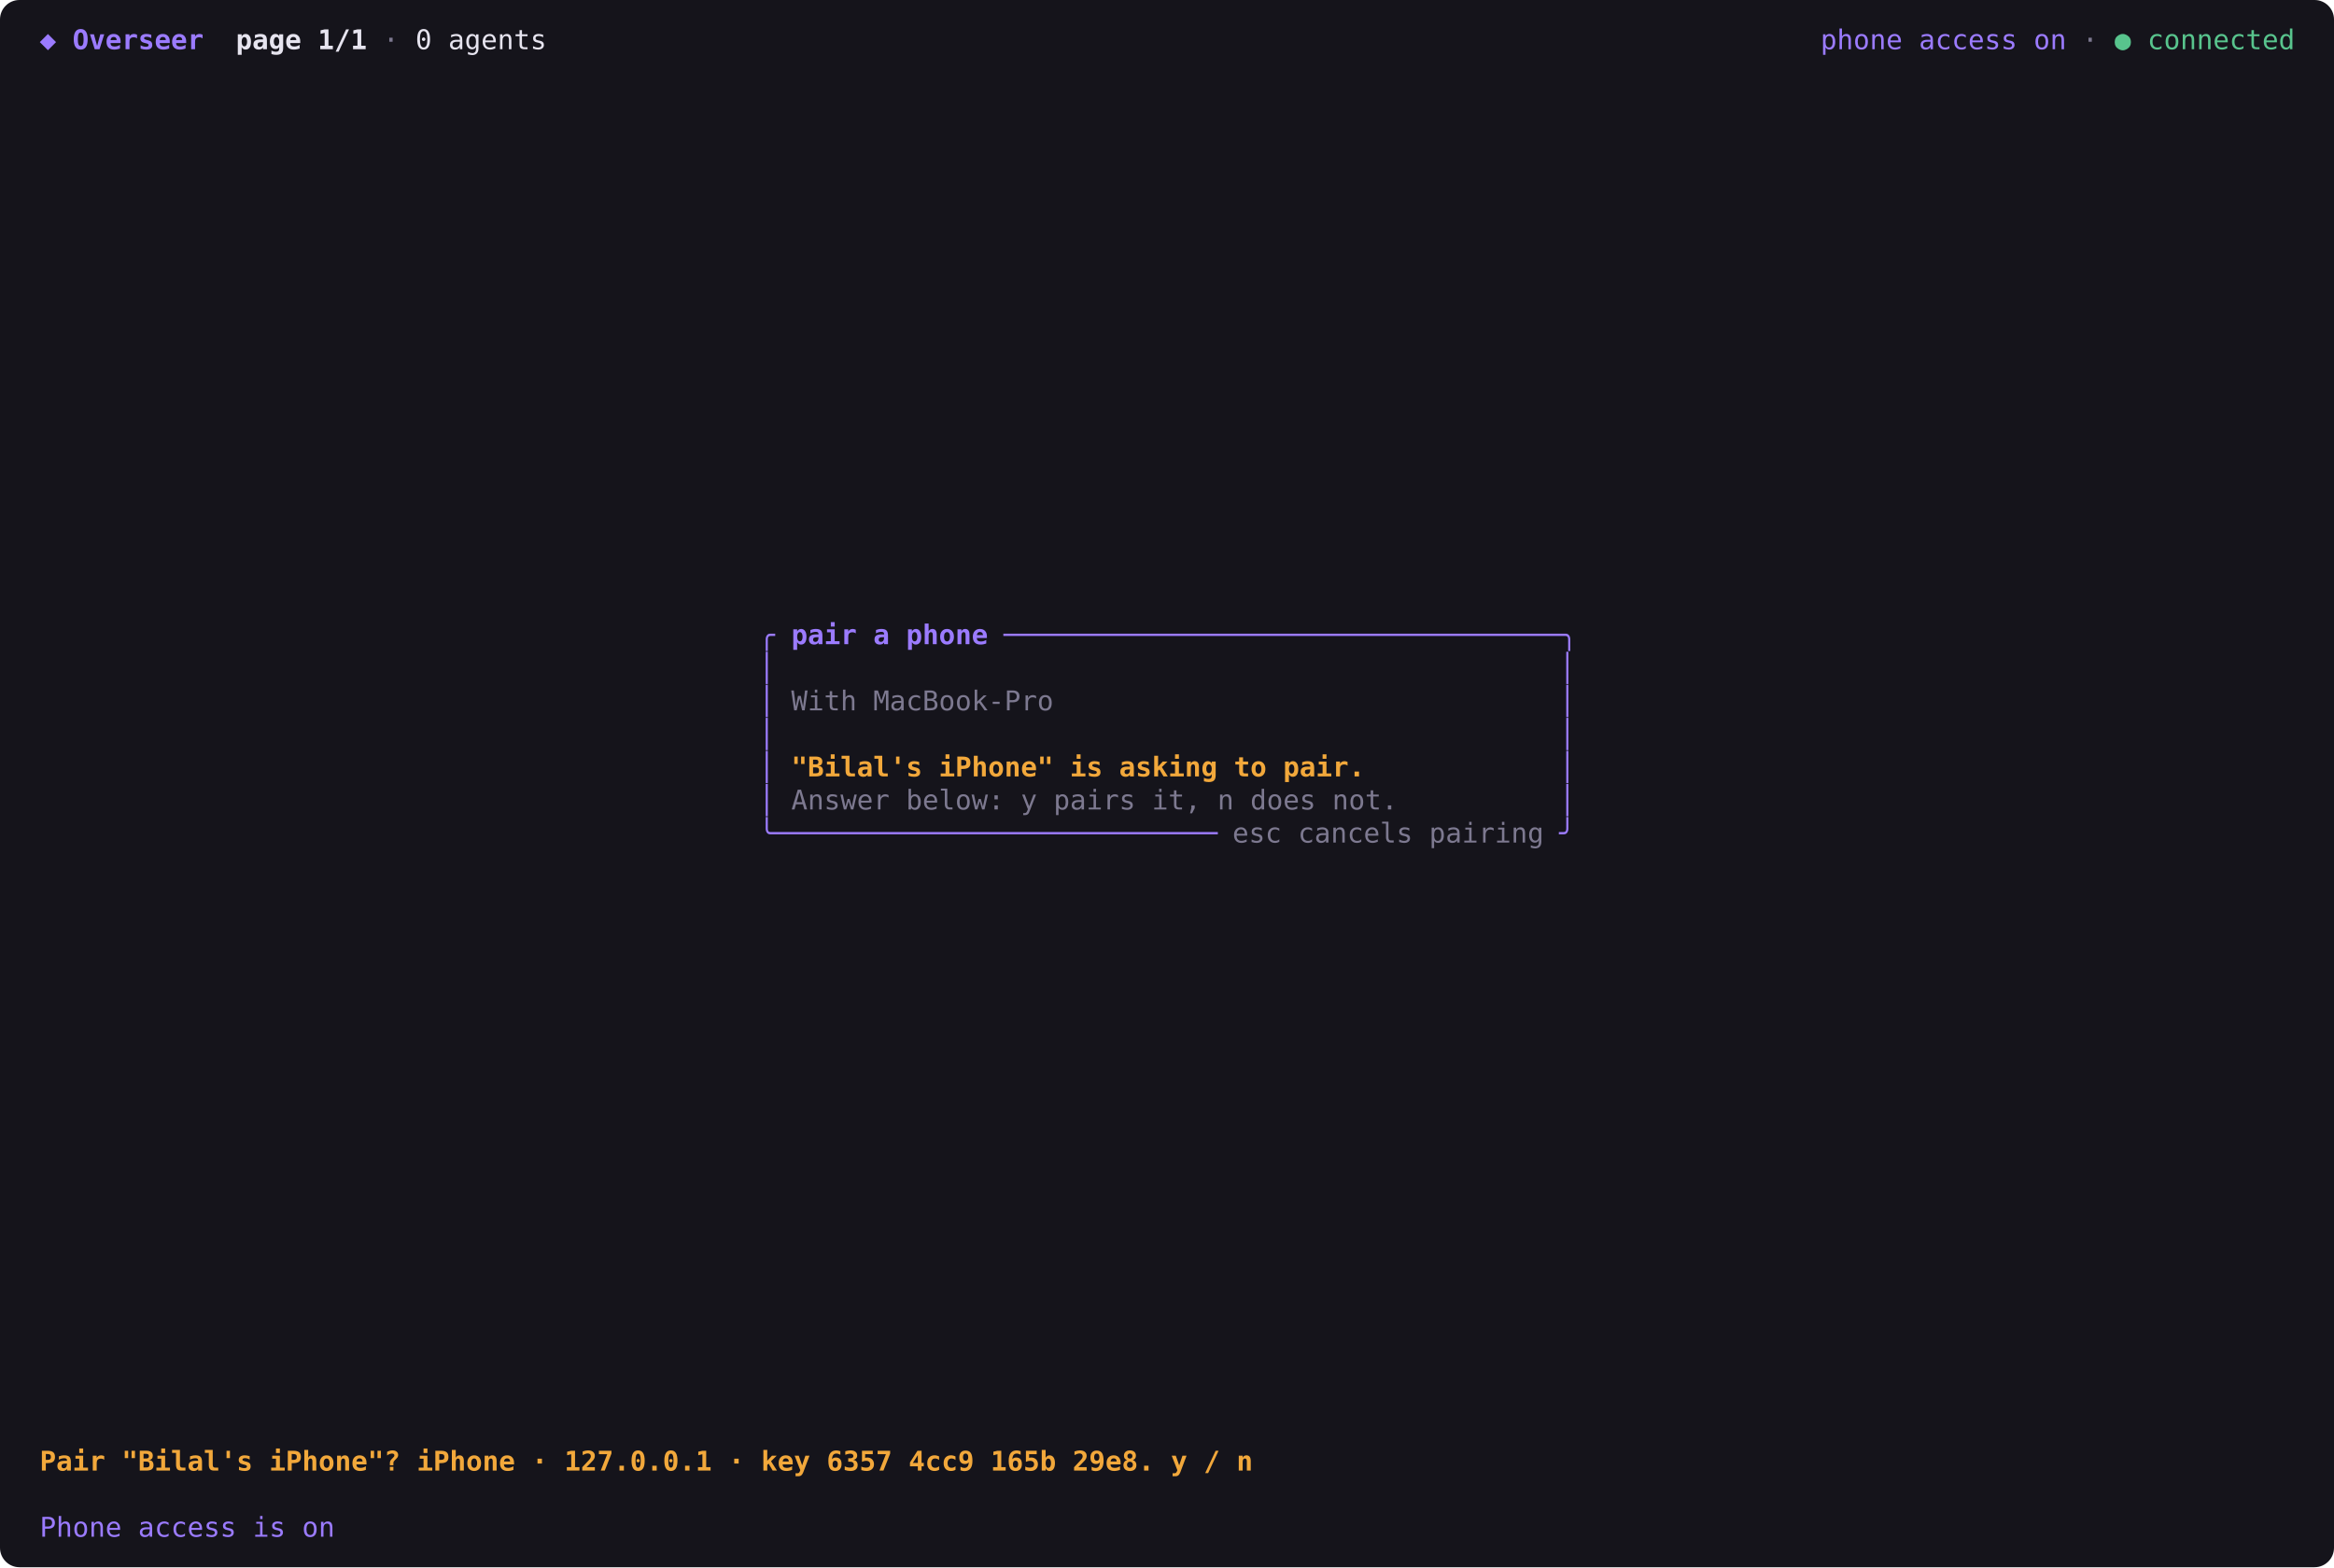
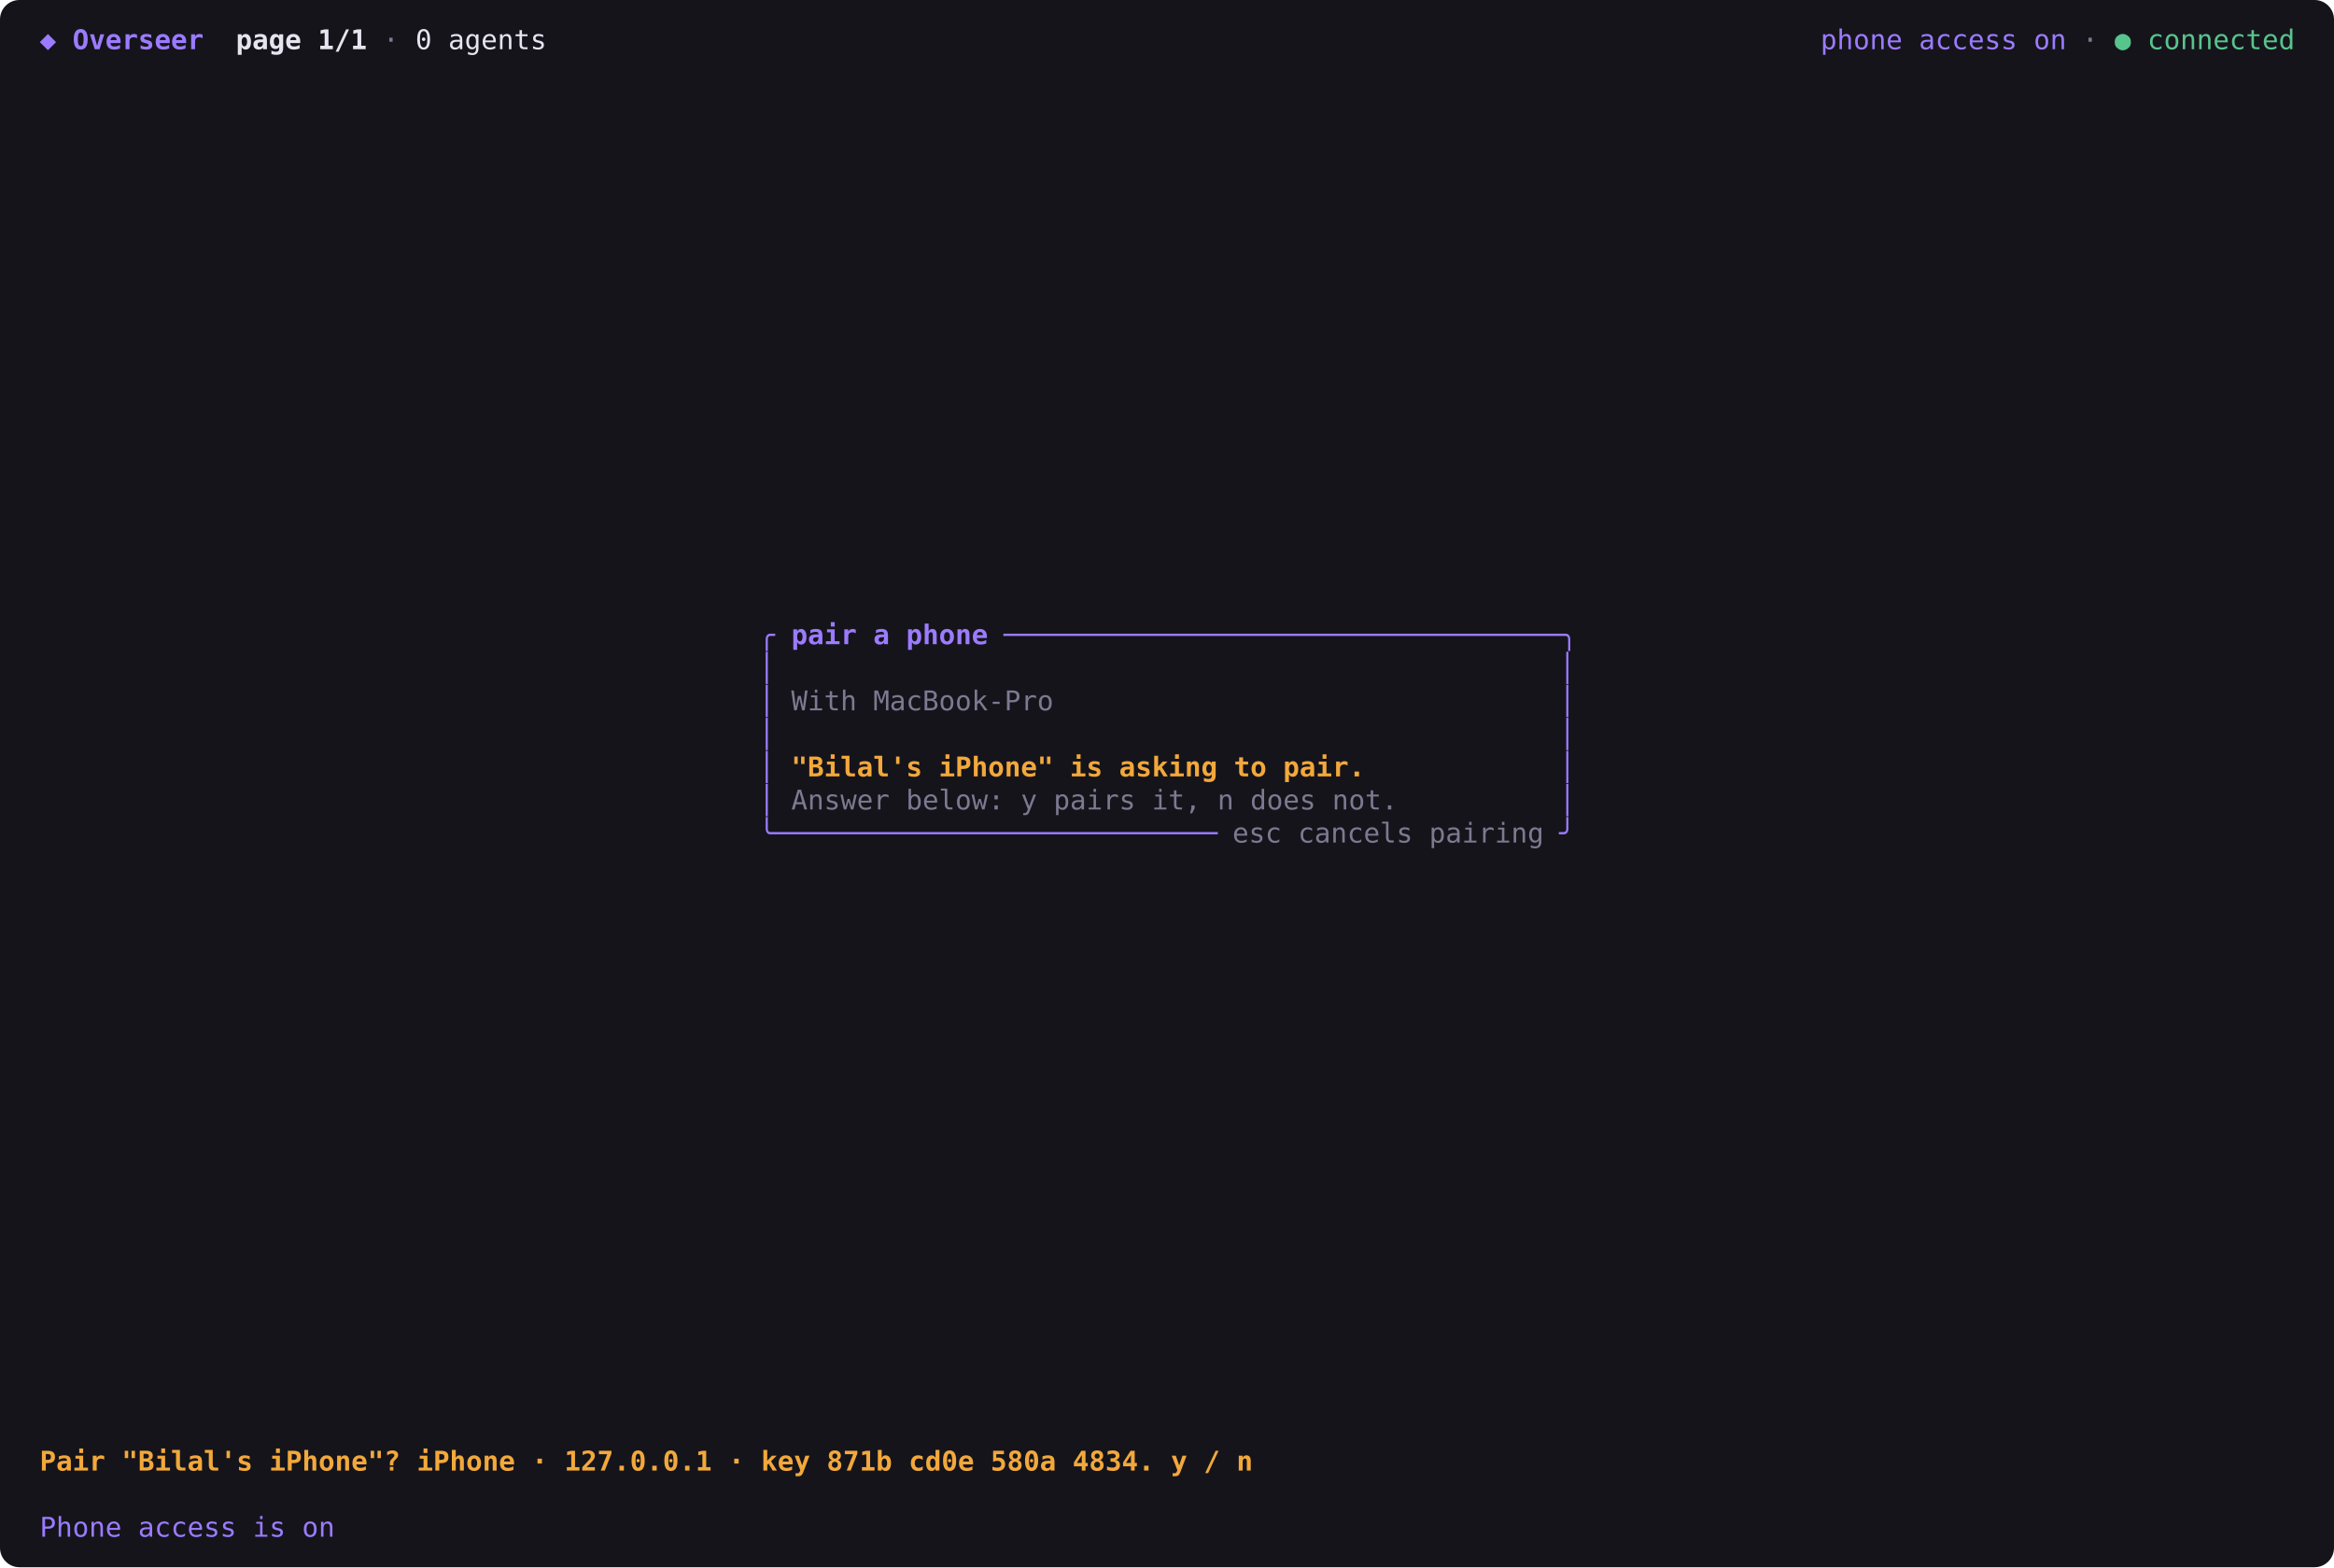
<svg xmlns="http://www.w3.org/2000/svg" width="1200" height="806" viewBox="0 0 1200 806">
  <rect width="100%" height="100%" rx="10" fill="#15141b" />
  <g font-family="ui-monospace, SFMono-Regular, Menlo, monospace" font-size="14">
    <text x="12.0" y="25.3" textLength="100.8" lengthAdjust="spacingAndGlyphs" fill="#9b7bff" font-weight="700" xml:space="preserve"> ◆ Overseer </text>
    <text x="112.8" y="25.3" textLength="84.0" lengthAdjust="spacingAndGlyphs" fill="#e6e4ef" font-weight="700" xml:space="preserve"> page 1/1 </text>
    <text x="196.8" y="25.3" textLength="16.8" lengthAdjust="spacingAndGlyphs" fill="#7d7990" xml:space="preserve">· </text>
    <text x="213.6" y="25.3" textLength="722.4" lengthAdjust="spacingAndGlyphs" fill="#e6e4ef" xml:space="preserve">0 agents                                                                              </text>
    <text x="936.0" y="25.3" textLength="126.0" lengthAdjust="spacingAndGlyphs" fill="#9b7bff" xml:space="preserve">phone access on</text>
    <text x="1062.0" y="25.3" textLength="25.2" lengthAdjust="spacingAndGlyphs" fill="#7d7990" xml:space="preserve"> · </text>
    <text x="1087.2" y="25.3" textLength="100.8" lengthAdjust="spacingAndGlyphs" fill="#58c48d" xml:space="preserve">● connected </text>
    <text x="390.0" y="331.3" textLength="8.4" lengthAdjust="spacingAndGlyphs" fill="#9b7bff" xml:space="preserve">╭</text>
    <text x="398.4" y="331.3" textLength="117.6" lengthAdjust="spacingAndGlyphs" fill="#9b7bff" font-weight="700" xml:space="preserve"> pair a phone </text>
    <text x="516.0" y="331.3" textLength="294.0" lengthAdjust="spacingAndGlyphs" fill="#9b7bff" xml:space="preserve">──────────────────────────────────╮</text>
    <text x="390.0" y="348.3" textLength="8.4" lengthAdjust="spacingAndGlyphs" fill="#9b7bff" xml:space="preserve">│</text>
    <text x="801.6" y="348.3" textLength="8.4" lengthAdjust="spacingAndGlyphs" fill="#9b7bff" xml:space="preserve">│</text>
    <text x="390.0" y="365.3" textLength="8.4" lengthAdjust="spacingAndGlyphs" fill="#9b7bff" xml:space="preserve">│</text>
    <text x="406.8" y="365.3" textLength="134.4" lengthAdjust="spacingAndGlyphs" fill="#7d7990" xml:space="preserve">With MacBook-Pro</text>
    <text x="801.6" y="365.3" textLength="8.4" lengthAdjust="spacingAndGlyphs" fill="#9b7bff" xml:space="preserve">│</text>
    <text x="390.0" y="382.3" textLength="8.4" lengthAdjust="spacingAndGlyphs" fill="#9b7bff" xml:space="preserve">│</text>
    <text x="801.6" y="382.3" textLength="8.4" lengthAdjust="spacingAndGlyphs" fill="#9b7bff" xml:space="preserve">│</text>
    <text x="390.0" y="399.3" textLength="8.4" lengthAdjust="spacingAndGlyphs" fill="#9b7bff" xml:space="preserve">│</text>
    <text x="406.8" y="399.3" textLength="294.0" lengthAdjust="spacingAndGlyphs" fill="#f2a83b" font-weight="700" xml:space="preserve">"Bilal's iPhone" is asking to pair.</text>
    <text x="801.6" y="399.3" textLength="8.4" lengthAdjust="spacingAndGlyphs" fill="#9b7bff" xml:space="preserve">│</text>
    <text x="390.0" y="416.3" textLength="8.4" lengthAdjust="spacingAndGlyphs" fill="#9b7bff" xml:space="preserve">│</text>
    <text x="406.8" y="416.3" textLength="310.8" lengthAdjust="spacingAndGlyphs" fill="#7d7990" xml:space="preserve">Answer below: y pairs it, n does not.</text>
    <text x="801.6" y="416.3" textLength="8.4" lengthAdjust="spacingAndGlyphs" fill="#9b7bff" xml:space="preserve">│</text>
    <text x="390.0" y="433.3" textLength="235.2" lengthAdjust="spacingAndGlyphs" fill="#9b7bff" xml:space="preserve">╰───────────────────────────</text>
    <text x="625.2" y="433.3" textLength="176.4" lengthAdjust="spacingAndGlyphs" fill="#7d7990" xml:space="preserve"> esc cancels pairing </text>
    <text x="801.6" y="433.3" textLength="8.4" lengthAdjust="spacingAndGlyphs" fill="#9b7bff" xml:space="preserve">╯</text>
-     <text x="12.0" y="756.3" textLength="630.0" lengthAdjust="spacingAndGlyphs" fill="#f2a83b" font-weight="700" xml:space="preserve"> Pair "Bilal's iPhone"? iPhone · 127.0.0.1 · key 6357 4cc9 165b 29e8. y / n</text>
+     <text x="12.0" y="756.3" textLength="630.0" lengthAdjust="spacingAndGlyphs" fill="#f2a83b" font-weight="700" xml:space="preserve"> Pair "Bilal's iPhone"? iPhone · 127.0.0.1 · key 871b cd0e 580a 4834. y / n</text>
    <text x="12.0" y="790.3" textLength="159.6" lengthAdjust="spacingAndGlyphs" fill="#9b7bff" xml:space="preserve"> Phone access is on</text>
  </g>
</svg>
